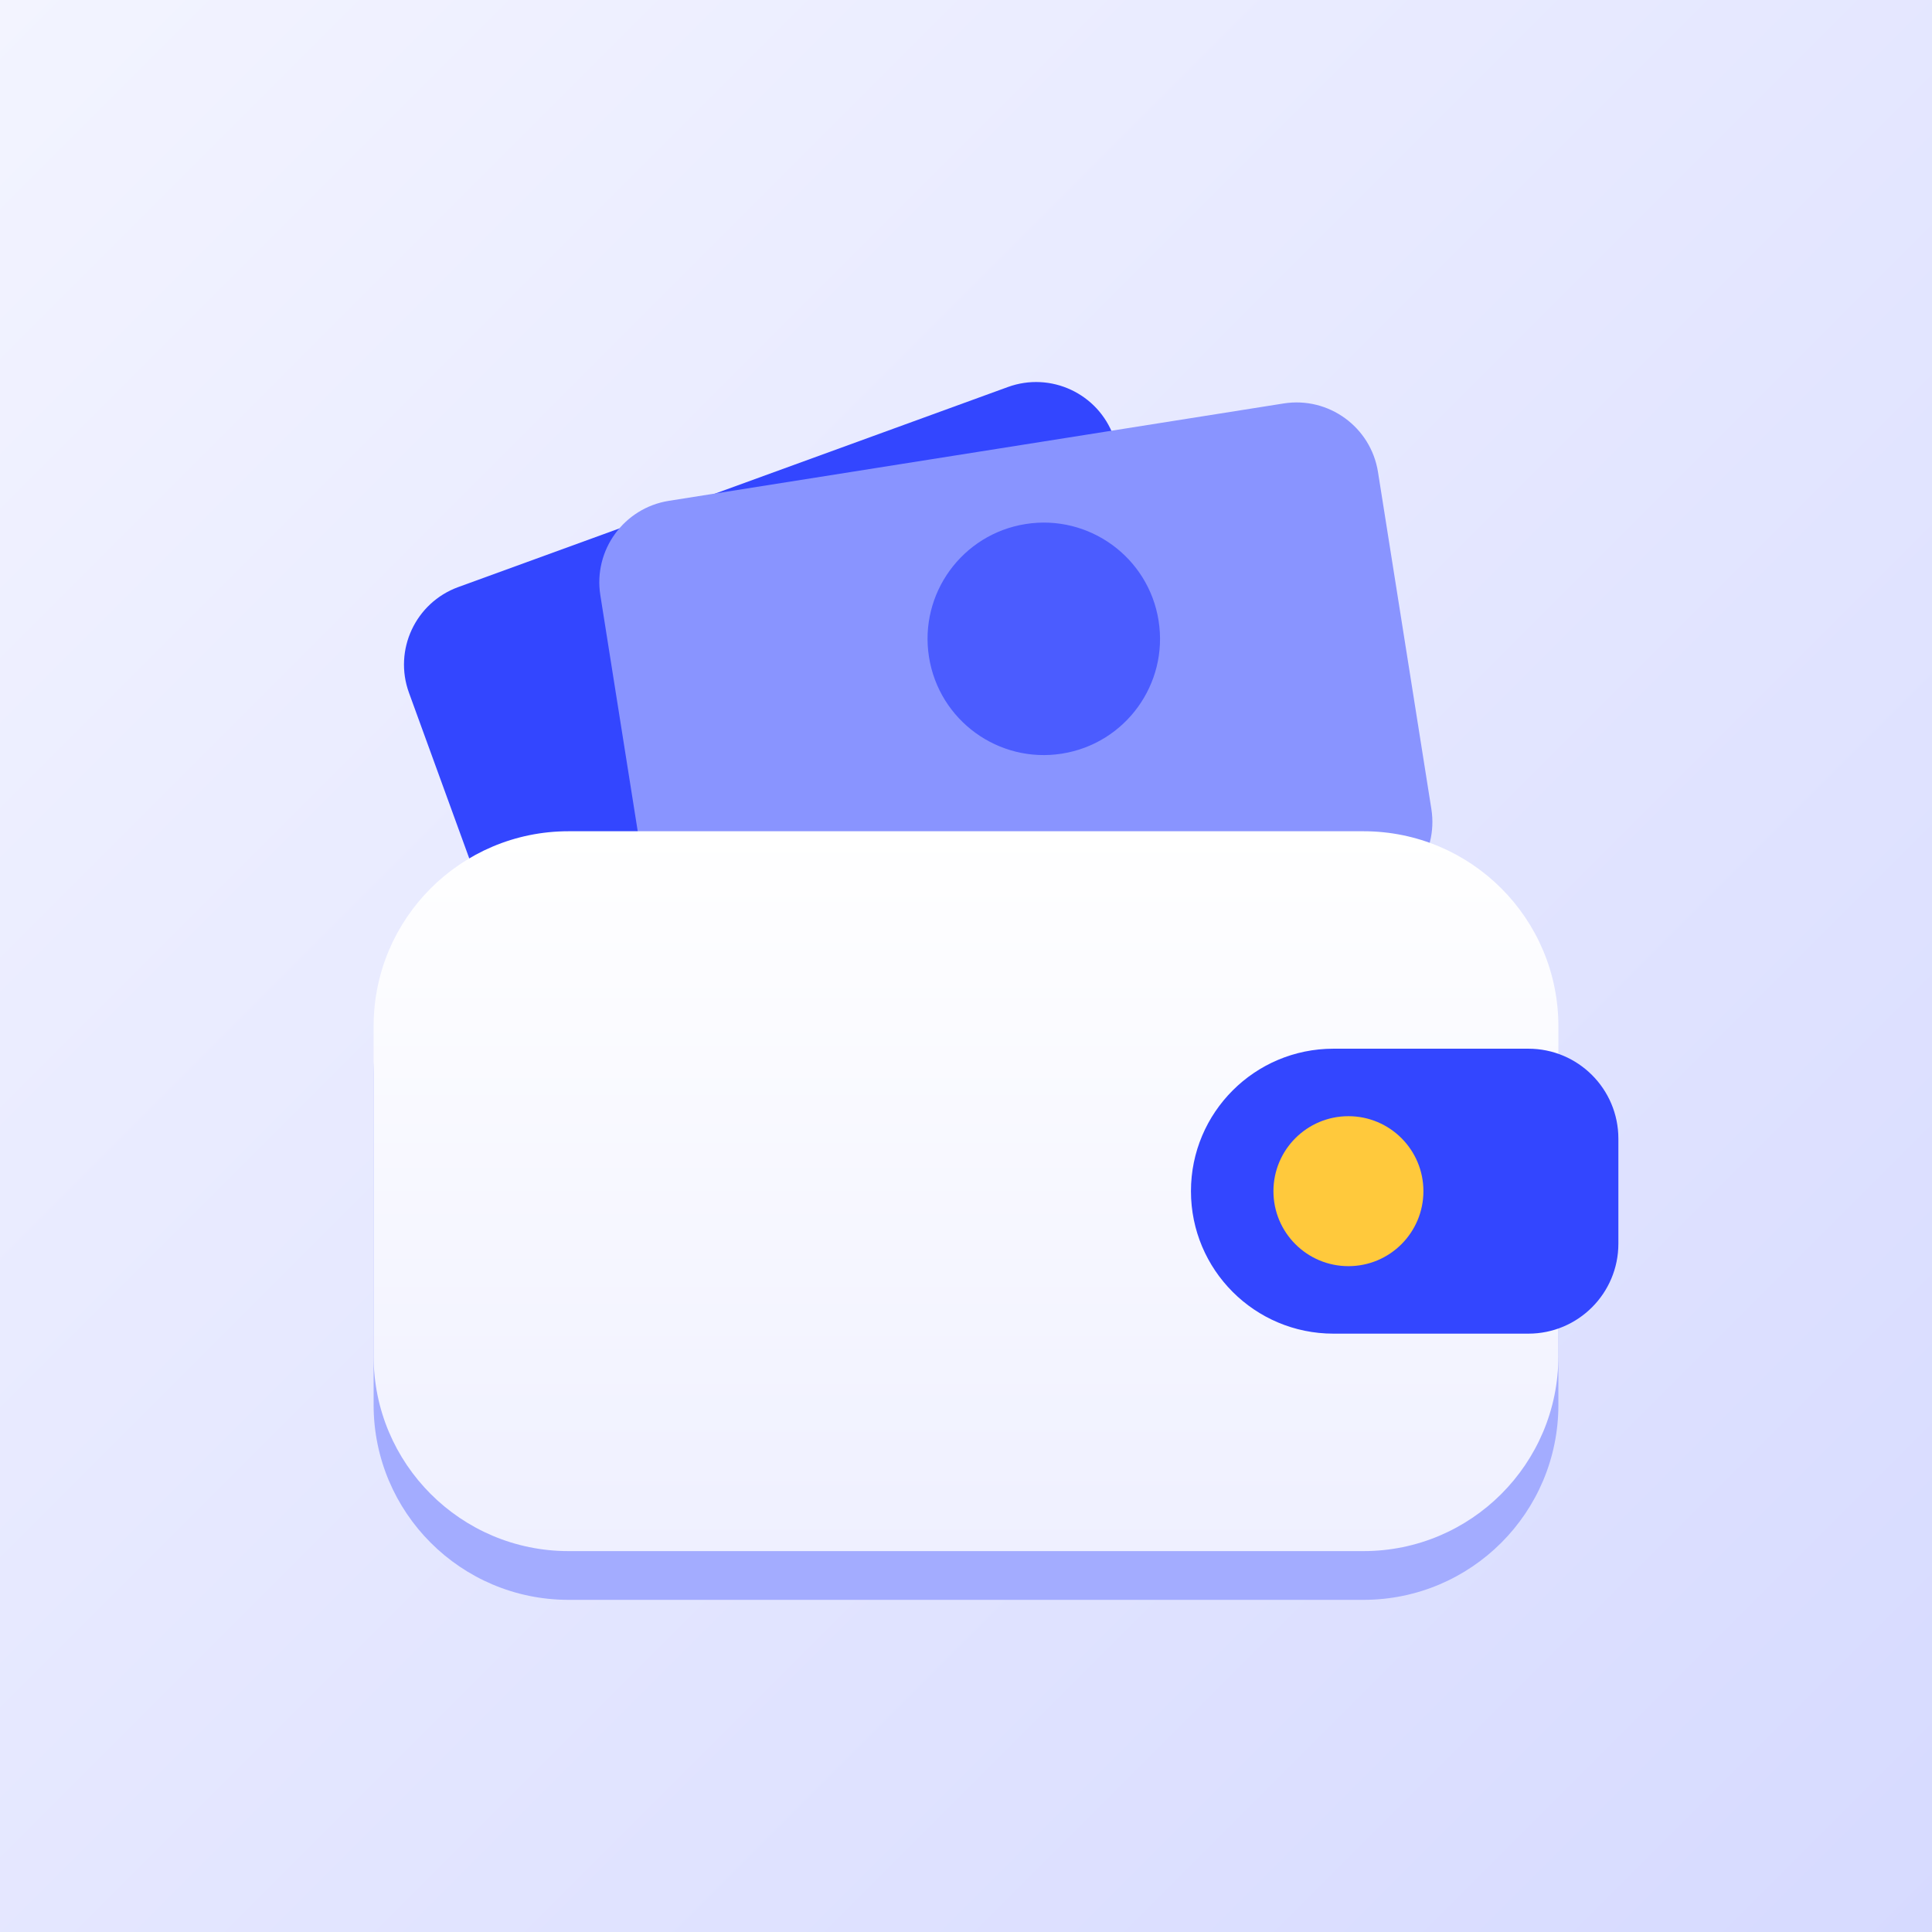
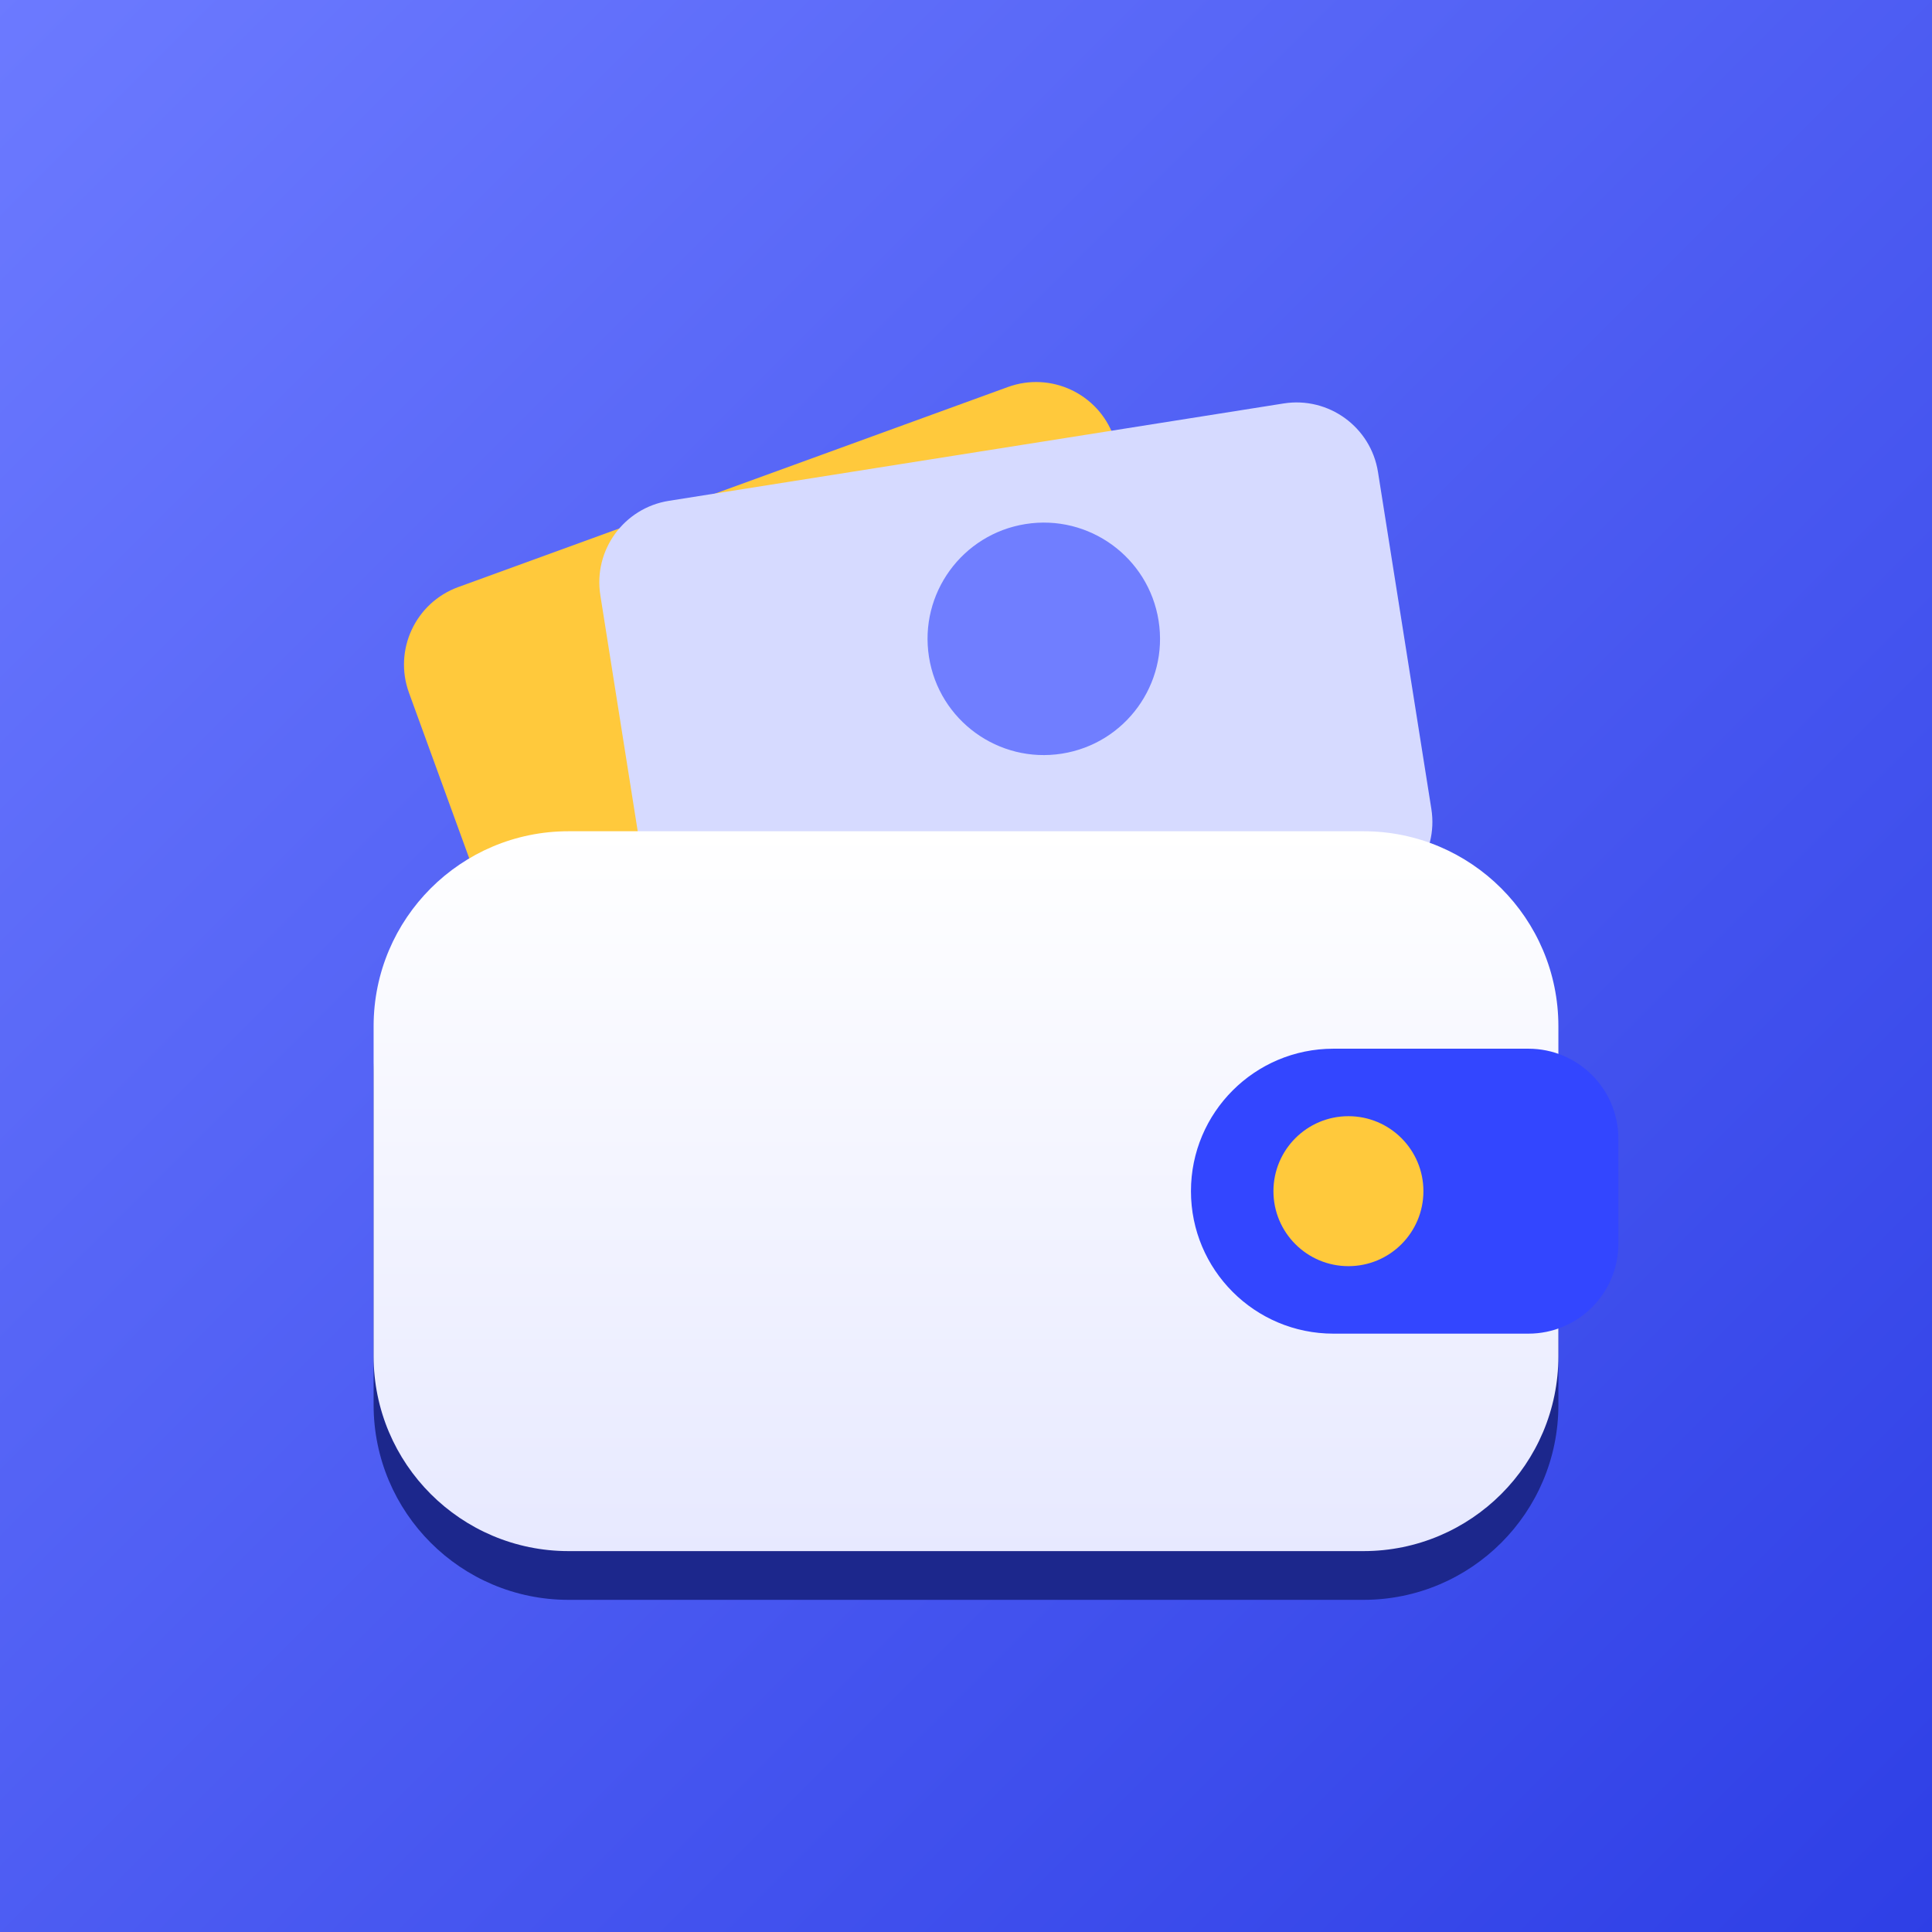
<svg xmlns="http://www.w3.org/2000/svg" viewBox="0 0 1024 1024">
  <defs>
    <linearGradient id="kt" x1="0" y1="0" x2="1" y2="1">
-       <stop offset="0" stop-color="#F3F4FF" />
-       <stop offset="1" stop-color="#D6DAFF" />
+       <stop offset="0" stop-color="#6C7AFF" />
+       <stop offset="1" stop-color="#2E3FE6" />
    </linearGradient>
    <linearGradient id="kw" x1="0" y1="0" x2="0" y2="1">
      <stop offset="0" stop-color="#FFFFFF" />
-       <stop offset="1" stop-color="#EFF0FF" />
+       <stop offset="1" stop-color="#E7E9FF" />
    </linearGradient>
  </defs>
  <rect width="1024" height="1024" fill="url(#kt)" />
  <g transform="translate(512 530) scale(0.9936) translate(-512 -530)">
    <g transform="rotate(-20 430 390)">
-       <rect x="236" y="250" width="400" height="260" rx="44" fill="#3346FF" />
+       <rect x="236" y="250" width="400" height="260" rx="44" fill="#FFC93C" />
    </g>
    <g transform="rotate(-9 540 380)">
-       <rect x="330" y="236" width="420" height="270" rx="44" fill="#8994FF" />
-       <circle cx="560" cy="340" r="62" fill="#4B5CFF" />
+       <rect x="330" y="236" width="420" height="270" rx="44" fill="#D6DAFF" />
+       <circle cx="560" cy="340" r="62" fill="#707EFF" />
    </g>
-     <rect x="196" y="466" width="632" height="384" rx="104" fill="#A3ACFF" opacity="1" />
+     <rect x="196" y="466" width="632" height="384" rx="104" fill="#1C278C" opacity="1" />
    <rect x="196" y="440" width="632" height="384" rx="104" fill="url(#kw)" />
    <path d="M708 556 H812 a48 48 0 0 1 48 48 V660 a48 48 0 0 1 -48 48 H708 a76 76 0 0 1 0 -152 Z" fill="#3346FF" />
    <circle cx="716" cy="632" r="40" fill="#FFC93C" />
  </g>
</svg>
